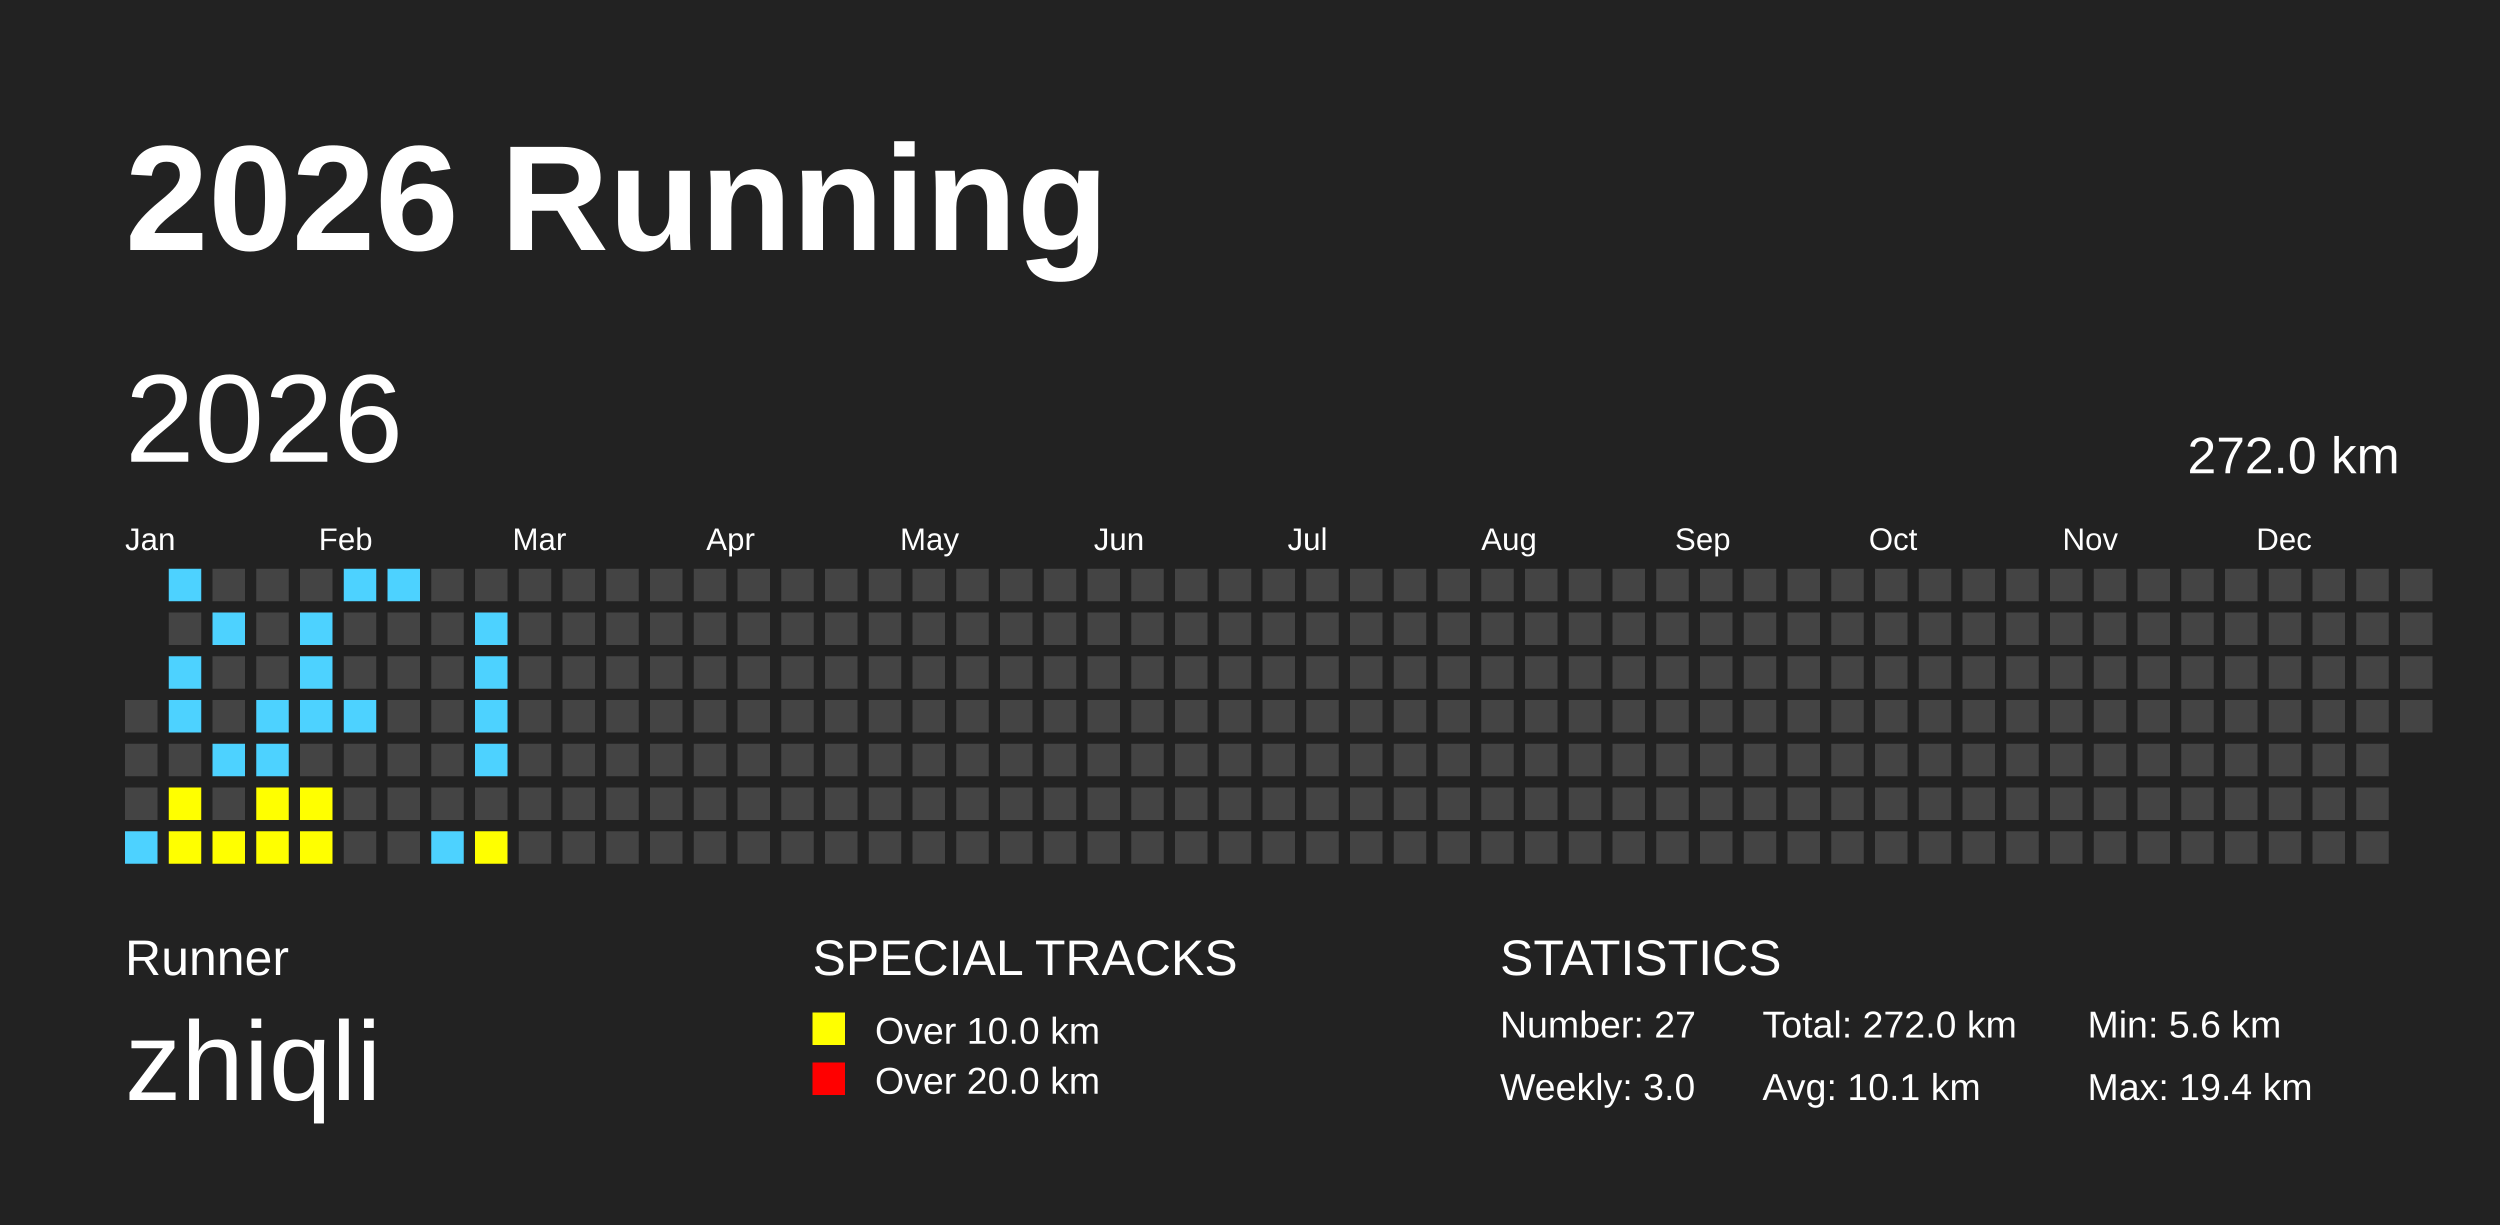
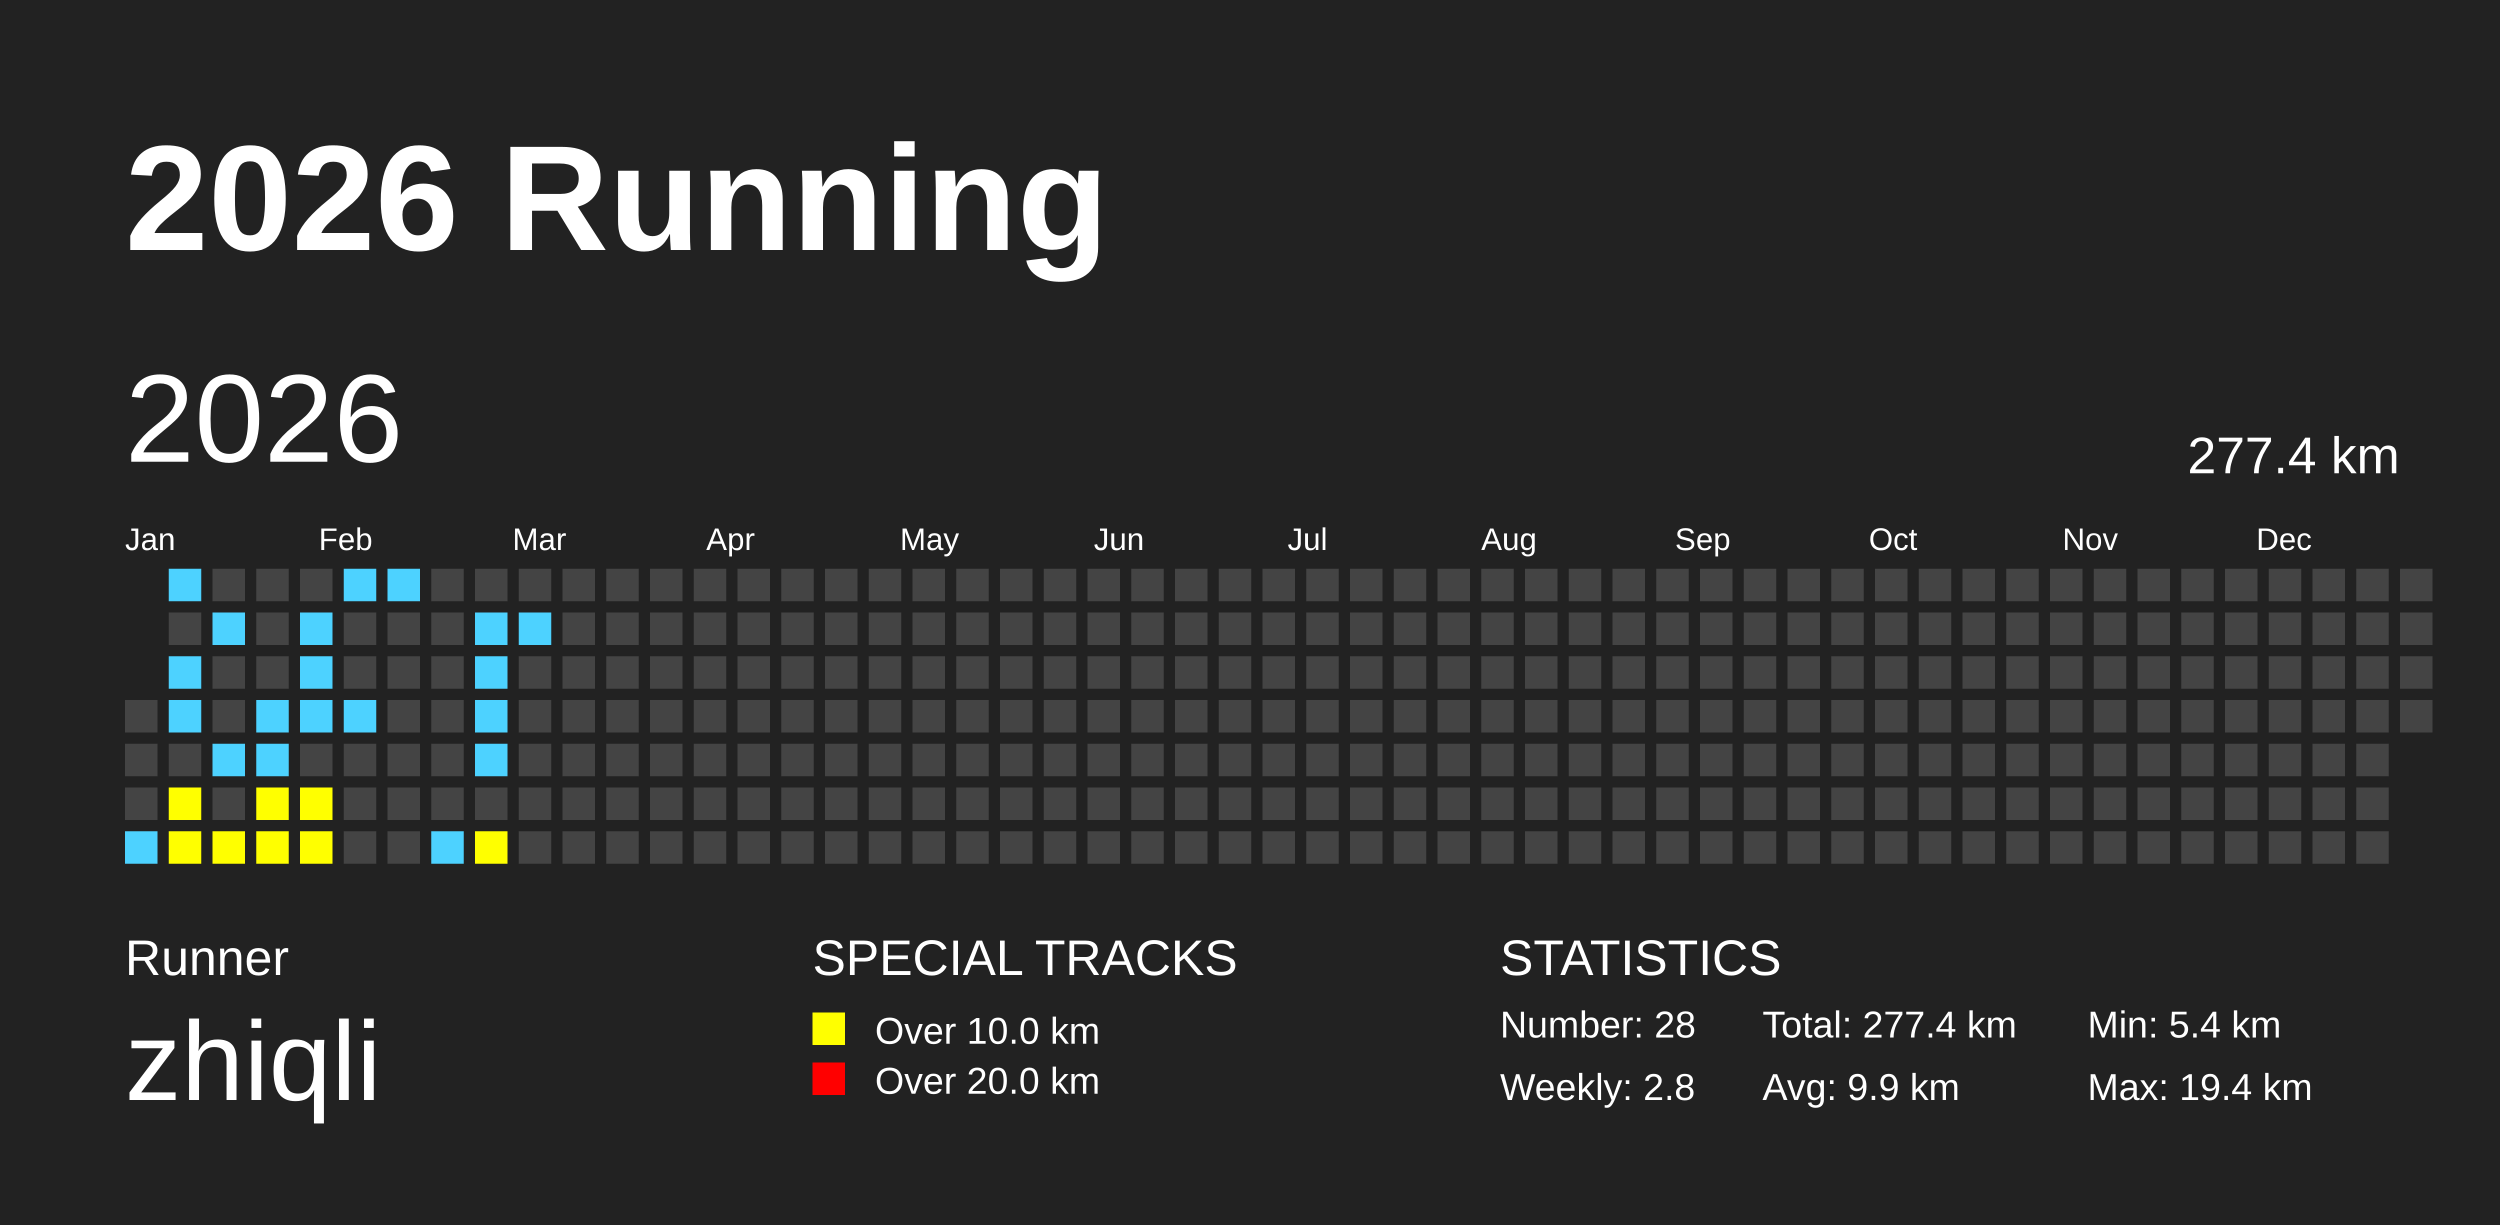
<svg xmlns="http://www.w3.org/2000/svg" baseProfile="full" height="98mm" version="1.1" viewBox="0,0,200,98" width="200mm">
  <defs />
  <rect fill="#222222" height="98" width="200" x="0" y="0" />
  <text fill="#FFFFFF" style="font-size:12px; font-family:Arial; font-weight:bold;" x="10" y="20">2026 Running</text>
  <text fill="#FFFFFF" style="font-size:4px; font-family:Arial" x="10" y="78">Runner</text>
  <text fill="#FFFFFF" style="font-size:9px; font-family:Arial" x="10" y="88">zhiqli</text>
  <text fill="#FFFFFF" style="font-size:4px; font-family:Arial" x="65" y="78">SPECIAL TRACKS</text>
  <rect fill="yellow" height="2.6" width="2.6" x="65" y="81" />
  <text fill="#FFFFFF" style="font-size:3px; font-family:Arial" x="70" y="83.5">Over 10.0 km</text>
  <rect fill="red" height="2.6" width="2.6" x="65" y="85" />
  <text fill="#FFFFFF" style="font-size:3px; font-family:Arial" x="70" y="87.5">Over 20.0 km</text>
  <text fill="#FFFFFF" style="font-size:4px; font-family:Arial" x="120" y="78">STATISTICS</text>
-   <text fill="#FFFFFF" style="font-size:3px; font-family:Arial" x="120" y="83">Number: 27</text>
-   <text fill="#FFFFFF" style="font-size:3px; font-family:Arial" x="120" y="88">Weekly: 3.0</text>
-   <text fill="#FFFFFF" style="font-size:3px; font-family:Arial" x="141" y="83">Total: 272.0 km</text>
-   <text fill="#FFFFFF" style="font-size:3px; font-family:Arial" x="141" y="88">Avg: 10.1 km</text>
-   <text fill="#FFFFFF" style="font-size:3px; font-family:Arial" x="167" y="83">Min: 5.6 km</text>
+   <text fill="#FFFFFF" style="font-size:3px; font-family:Arial" x="120" y="83">Number: 28</text>
+   <text fill="#FFFFFF" style="font-size:3px; font-family:Arial" x="120" y="88">Weekly: 2.8</text>
+   <text fill="#FFFFFF" style="font-size:3px; font-family:Arial" x="141" y="83">Total: 277.4 km</text>
+   <text fill="#FFFFFF" style="font-size:3px; font-family:Arial" x="141" y="88">Avg: 9.9 km</text>
+   <text fill="#FFFFFF" style="font-size:3px; font-family:Arial" x="167" y="83">Min: 5.4 km</text>
  <text fill="#FFFFFF" style="font-size:3px; font-family:Arial" x="167" y="88">Max: 19.4 km</text>
  <text dominant-baseline="hanging" fill="#FFFFFF" style="font-size:10.0px; font-family:Arial;" x="10" y="30">2026</text>
-   <text dominant-baseline="hanging" fill="#FFFFFF" style="font-size:4.125px; font-family:Arial;" x="175" y="35">272.0 km</text>
+   <text dominant-baseline="hanging" fill="#FFFFFF" style="font-size:4.125px; font-family:Arial;" x="175" y="35">277.4 km</text>
  <text fill="#FFFFFF" style="font-size:2.5px; font-family:Arial" x="10.0" y="44">Jan</text>
  <text fill="#FFFFFF" style="font-size:2.5px; font-family:Arial" x="25.5" y="44">Feb</text>
  <text fill="#FFFFFF" style="font-size:2.5px; font-family:Arial" x="41.0" y="44">Mar</text>
  <text fill="#FFFFFF" style="font-size:2.5px; font-family:Arial" x="56.5" y="44">Apr</text>
  <text fill="#FFFFFF" style="font-size:2.5px; font-family:Arial" x="72.0" y="44">May</text>
  <text fill="#FFFFFF" style="font-size:2.5px; font-family:Arial" x="87.5" y="44">Jun</text>
  <text fill="#FFFFFF" style="font-size:2.5px; font-family:Arial" x="103.0" y="44">Jul</text>
  <text fill="#FFFFFF" style="font-size:2.5px; font-family:Arial" x="118.5" y="44">Aug</text>
  <text fill="#FFFFFF" style="font-size:2.5px; font-family:Arial" x="134.0" y="44">Sep</text>
  <text fill="#FFFFFF" style="font-size:2.5px; font-family:Arial" x="149.5" y="44">Oct</text>
  <text fill="#FFFFFF" style="font-size:2.5px; font-family:Arial" x="165.0" y="44">Nov</text>
  <text fill="#FFFFFF" style="font-size:2.5px; font-family:Arial" x="180.5" y="44">Dec</text>
  <rect fill="#444444" height="2.6" width="2.6" x="10.0" y="56.0" />
  <rect fill="#444444" height="2.6" width="2.6" x="10.0" y="59.5" />
  <rect fill="#444444" height="2.6" width="2.6" x="10.0" y="63.0" />
  <rect fill="#4DD2FF" height="2.6" width="2.6" x="10.0" y="66.5" />
  <rect fill="#4DD2FF" height="2.6" width="2.6" x="13.5" y="45.5" />
  <rect fill="#444444" height="2.6" width="2.6" x="13.5" y="49.0" />
  <rect fill="#4DD2FF" height="2.6" width="2.6" x="13.5" y="52.5" />
  <rect fill="#4DD2FF" height="2.6" width="2.6" x="13.5" y="56.0" />
  <rect fill="#444444" height="2.6" width="2.6" x="13.5" y="59.5" />
  <rect fill="yellow" height="2.6" width="2.6" x="13.5" y="63.0" />
  <rect fill="yellow" height="2.6" width="2.6" x="13.5" y="66.5" />
  <rect fill="#444444" height="2.6" width="2.6" x="17.0" y="45.5" />
  <rect fill="#4DD2FF" height="2.6" width="2.6" x="17.0" y="49.0" />
  <rect fill="#444444" height="2.6" width="2.6" x="17.0" y="52.5" />
  <rect fill="#444444" height="2.6" width="2.6" x="17.0" y="56.0" />
  <rect fill="#4DD2FF" height="2.6" width="2.6" x="17.0" y="59.5" />
  <rect fill="#444444" height="2.6" width="2.6" x="17.0" y="63.0" />
  <rect fill="yellow" height="2.6" width="2.6" x="17.0" y="66.5" />
  <rect fill="#444444" height="2.6" width="2.6" x="20.5" y="45.5" />
  <rect fill="#444444" height="2.6" width="2.6" x="20.5" y="49.0" />
  <rect fill="#444444" height="2.6" width="2.6" x="20.5" y="52.5" />
  <rect fill="#4DD2FF" height="2.6" width="2.6" x="20.5" y="56.0" />
  <rect fill="#4DD2FF" height="2.6" width="2.6" x="20.5" y="59.5" />
  <rect fill="yellow" height="2.6" width="2.6" x="20.5" y="63.0" />
  <rect fill="yellow" height="2.6" width="2.6" x="20.5" y="66.5" />
  <rect fill="#444444" height="2.6" width="2.6" x="24.0" y="45.5" />
  <rect fill="#4DD2FF" height="2.6" width="2.6" x="24.0" y="49.0" />
  <rect fill="#4DD2FF" height="2.6" width="2.6" x="24.0" y="52.5" />
  <rect fill="#4DD2FF" height="2.6" width="2.6" x="24.0" y="56.0" />
  <rect fill="#444444" height="2.6" width="2.6" x="24.0" y="59.5" />
  <rect fill="yellow" height="2.6" width="2.6" x="24.0" y="63.0" />
  <rect fill="yellow" height="2.6" width="2.6" x="24.0" y="66.5" />
  <rect fill="#4DD2FF" height="2.6" width="2.6" x="27.5" y="45.5" />
  <rect fill="#444444" height="2.6" width="2.6" x="27.5" y="49.0" />
  <rect fill="#444444" height="2.6" width="2.6" x="27.5" y="52.5" />
  <rect fill="#4DD2FF" height="2.6" width="2.6" x="27.5" y="56.0" />
  <rect fill="#444444" height="2.6" width="2.6" x="27.5" y="59.5" />
  <rect fill="#444444" height="2.6" width="2.6" x="27.5" y="63.0" />
  <rect fill="#444444" height="2.6" width="2.6" x="27.5" y="66.5" />
  <rect fill="#4DD2FF" height="2.6" width="2.6" x="31.0" y="45.5" />
  <rect fill="#444444" height="2.6" width="2.6" x="31.0" y="49.0" />
  <rect fill="#444444" height="2.6" width="2.6" x="31.0" y="52.5" />
  <rect fill="#444444" height="2.6" width="2.6" x="31.0" y="56.0" />
  <rect fill="#444444" height="2.6" width="2.6" x="31.0" y="59.5" />
  <rect fill="#444444" height="2.6" width="2.6" x="31.0" y="63.0" />
  <rect fill="#444444" height="2.6" width="2.6" x="31.0" y="66.5" />
  <rect fill="#444444" height="2.6" width="2.6" x="34.5" y="45.5" />
  <rect fill="#444444" height="2.6" width="2.6" x="34.5" y="49.0" />
  <rect fill="#444444" height="2.6" width="2.6" x="34.5" y="52.5" />
  <rect fill="#444444" height="2.6" width="2.6" x="34.5" y="56.0" />
  <rect fill="#444444" height="2.6" width="2.6" x="34.5" y="59.5" />
  <rect fill="#444444" height="2.6" width="2.6" x="34.5" y="63.0" />
  <rect fill="#4DD2FF" height="2.6" width="2.6" x="34.5" y="66.5" />
  <rect fill="#444444" height="2.6" width="2.6" x="38.0" y="45.5" />
  <rect fill="#4DD2FF" height="2.6" width="2.6" x="38.0" y="49.0" />
  <rect fill="#4DD2FF" height="2.6" width="2.6" x="38.0" y="52.5" />
  <rect fill="#4DD2FF" height="2.6" width="2.6" x="38.0" y="56.0" />
  <rect fill="#4DD2FF" height="2.6" width="2.6" x="38.0" y="59.5" />
  <rect fill="#444444" height="2.6" width="2.6" x="38.0" y="63.0" />
  <rect fill="yellow" height="2.6" width="2.6" x="38.0" y="66.5" />
  <rect fill="#444444" height="2.6" width="2.6" x="41.5" y="45.5" />
-   <rect fill="#444444" height="2.6" width="2.6" x="41.5" y="49.0" />
+   <rect fill="#4DD2FF" height="2.6" width="2.6" x="41.5" y="49.0" />
  <rect fill="#444444" height="2.6" width="2.6" x="41.5" y="52.5" />
  <rect fill="#444444" height="2.6" width="2.6" x="41.5" y="56.0" />
  <rect fill="#444444" height="2.6" width="2.6" x="41.5" y="59.5" />
  <rect fill="#444444" height="2.6" width="2.6" x="41.5" y="63.0" />
  <rect fill="#444444" height="2.6" width="2.6" x="41.5" y="66.5" />
  <rect fill="#444444" height="2.6" width="2.6" x="45.0" y="45.5" />
  <rect fill="#444444" height="2.6" width="2.6" x="45.0" y="49.0" />
  <rect fill="#444444" height="2.6" width="2.6" x="45.0" y="52.5" />
  <rect fill="#444444" height="2.6" width="2.6" x="45.0" y="56.0" />
  <rect fill="#444444" height="2.6" width="2.6" x="45.0" y="59.5" />
  <rect fill="#444444" height="2.6" width="2.6" x="45.0" y="63.0" />
  <rect fill="#444444" height="2.6" width="2.6" x="45.0" y="66.5" />
  <rect fill="#444444" height="2.6" width="2.6" x="48.5" y="45.5" />
  <rect fill="#444444" height="2.6" width="2.6" x="48.5" y="49.0" />
  <rect fill="#444444" height="2.6" width="2.6" x="48.5" y="52.5" />
  <rect fill="#444444" height="2.6" width="2.6" x="48.5" y="56.0" />
  <rect fill="#444444" height="2.6" width="2.6" x="48.5" y="59.5" />
  <rect fill="#444444" height="2.6" width="2.6" x="48.5" y="63.0" />
  <rect fill="#444444" height="2.6" width="2.6" x="48.5" y="66.5" />
  <rect fill="#444444" height="2.6" width="2.6" x="52.0" y="45.5" />
  <rect fill="#444444" height="2.6" width="2.6" x="52.0" y="49.0" />
  <rect fill="#444444" height="2.6" width="2.6" x="52.0" y="52.5" />
  <rect fill="#444444" height="2.6" width="2.6" x="52.0" y="56.0" />
  <rect fill="#444444" height="2.6" width="2.6" x="52.0" y="59.5" />
  <rect fill="#444444" height="2.6" width="2.6" x="52.0" y="63.0" />
  <rect fill="#444444" height="2.6" width="2.6" x="52.0" y="66.5" />
  <rect fill="#444444" height="2.6" width="2.6" x="55.5" y="45.5" />
  <rect fill="#444444" height="2.6" width="2.6" x="55.5" y="49.0" />
  <rect fill="#444444" height="2.6" width="2.6" x="55.5" y="52.5" />
  <rect fill="#444444" height="2.6" width="2.6" x="55.5" y="56.0" />
  <rect fill="#444444" height="2.6" width="2.6" x="55.5" y="59.5" />
  <rect fill="#444444" height="2.6" width="2.6" x="55.5" y="63.0" />
  <rect fill="#444444" height="2.6" width="2.6" x="55.5" y="66.5" />
  <rect fill="#444444" height="2.6" width="2.6" x="59.0" y="45.5" />
  <rect fill="#444444" height="2.6" width="2.6" x="59.0" y="49.0" />
  <rect fill="#444444" height="2.6" width="2.6" x="59.0" y="52.5" />
  <rect fill="#444444" height="2.6" width="2.6" x="59.0" y="56.0" />
  <rect fill="#444444" height="2.6" width="2.6" x="59.0" y="59.5" />
  <rect fill="#444444" height="2.6" width="2.6" x="59.0" y="63.0" />
  <rect fill="#444444" height="2.6" width="2.6" x="59.0" y="66.5" />
  <rect fill="#444444" height="2.6" width="2.6" x="62.5" y="45.5" />
  <rect fill="#444444" height="2.6" width="2.6" x="62.5" y="49.0" />
  <rect fill="#444444" height="2.6" width="2.6" x="62.5" y="52.5" />
  <rect fill="#444444" height="2.6" width="2.6" x="62.5" y="56.0" />
  <rect fill="#444444" height="2.6" width="2.6" x="62.5" y="59.5" />
  <rect fill="#444444" height="2.6" width="2.6" x="62.5" y="63.0" />
  <rect fill="#444444" height="2.6" width="2.6" x="62.5" y="66.5" />
  <rect fill="#444444" height="2.6" width="2.6" x="66.0" y="45.5" />
  <rect fill="#444444" height="2.6" width="2.6" x="66.0" y="49.0" />
  <rect fill="#444444" height="2.6" width="2.6" x="66.0" y="52.5" />
  <rect fill="#444444" height="2.6" width="2.6" x="66.0" y="56.0" />
  <rect fill="#444444" height="2.6" width="2.6" x="66.0" y="59.5" />
  <rect fill="#444444" height="2.6" width="2.6" x="66.0" y="63.0" />
  <rect fill="#444444" height="2.6" width="2.6" x="66.0" y="66.5" />
  <rect fill="#444444" height="2.6" width="2.6" x="69.5" y="45.5" />
  <rect fill="#444444" height="2.6" width="2.6" x="69.5" y="49.0" />
  <rect fill="#444444" height="2.6" width="2.6" x="69.5" y="52.5" />
  <rect fill="#444444" height="2.6" width="2.6" x="69.5" y="56.0" />
  <rect fill="#444444" height="2.6" width="2.6" x="69.5" y="59.5" />
  <rect fill="#444444" height="2.6" width="2.6" x="69.5" y="63.0" />
  <rect fill="#444444" height="2.6" width="2.6" x="69.5" y="66.5" />
  <rect fill="#444444" height="2.6" width="2.6" x="73.0" y="45.5" />
  <rect fill="#444444" height="2.6" width="2.6" x="73.0" y="49.0" />
  <rect fill="#444444" height="2.6" width="2.6" x="73.0" y="52.5" />
  <rect fill="#444444" height="2.6" width="2.6" x="73.0" y="56.0" />
  <rect fill="#444444" height="2.6" width="2.6" x="73.0" y="59.5" />
  <rect fill="#444444" height="2.6" width="2.6" x="73.0" y="63.0" />
  <rect fill="#444444" height="2.6" width="2.6" x="73.0" y="66.5" />
  <rect fill="#444444" height="2.6" width="2.6" x="76.5" y="45.5" />
  <rect fill="#444444" height="2.6" width="2.6" x="76.5" y="49.0" />
  <rect fill="#444444" height="2.6" width="2.6" x="76.5" y="52.5" />
  <rect fill="#444444" height="2.6" width="2.6" x="76.5" y="56.0" />
  <rect fill="#444444" height="2.6" width="2.6" x="76.5" y="59.5" />
  <rect fill="#444444" height="2.6" width="2.6" x="76.5" y="63.0" />
  <rect fill="#444444" height="2.6" width="2.6" x="76.5" y="66.5" />
  <rect fill="#444444" height="2.6" width="2.6" x="80.0" y="45.5" />
  <rect fill="#444444" height="2.6" width="2.6" x="80.0" y="49.0" />
  <rect fill="#444444" height="2.6" width="2.6" x="80.0" y="52.5" />
  <rect fill="#444444" height="2.6" width="2.6" x="80.0" y="56.0" />
  <rect fill="#444444" height="2.6" width="2.6" x="80.0" y="59.5" />
  <rect fill="#444444" height="2.6" width="2.6" x="80.0" y="63.0" />
  <rect fill="#444444" height="2.6" width="2.6" x="80.0" y="66.5" />
  <rect fill="#444444" height="2.6" width="2.6" x="83.5" y="45.5" />
  <rect fill="#444444" height="2.6" width="2.6" x="83.5" y="49.0" />
  <rect fill="#444444" height="2.6" width="2.6" x="83.5" y="52.5" />
  <rect fill="#444444" height="2.6" width="2.6" x="83.5" y="56.0" />
  <rect fill="#444444" height="2.6" width="2.6" x="83.5" y="59.5" />
  <rect fill="#444444" height="2.6" width="2.6" x="83.5" y="63.0" />
  <rect fill="#444444" height="2.6" width="2.6" x="83.5" y="66.5" />
  <rect fill="#444444" height="2.6" width="2.6" x="87.0" y="45.5" />
  <rect fill="#444444" height="2.6" width="2.6" x="87.0" y="49.0" />
  <rect fill="#444444" height="2.6" width="2.6" x="87.0" y="52.5" />
  <rect fill="#444444" height="2.6" width="2.6" x="87.0" y="56.0" />
  <rect fill="#444444" height="2.6" width="2.6" x="87.0" y="59.5" />
  <rect fill="#444444" height="2.6" width="2.6" x="87.0" y="63.0" />
  <rect fill="#444444" height="2.6" width="2.6" x="87.0" y="66.5" />
  <rect fill="#444444" height="2.6" width="2.6" x="90.5" y="45.5" />
  <rect fill="#444444" height="2.6" width="2.6" x="90.5" y="49.0" />
  <rect fill="#444444" height="2.6" width="2.6" x="90.5" y="52.5" />
  <rect fill="#444444" height="2.6" width="2.6" x="90.5" y="56.0" />
  <rect fill="#444444" height="2.6" width="2.6" x="90.5" y="59.5" />
  <rect fill="#444444" height="2.6" width="2.6" x="90.5" y="63.0" />
  <rect fill="#444444" height="2.6" width="2.6" x="90.5" y="66.5" />
  <rect fill="#444444" height="2.6" width="2.6" x="94.0" y="45.5" />
  <rect fill="#444444" height="2.6" width="2.6" x="94.0" y="49.0" />
  <rect fill="#444444" height="2.6" width="2.6" x="94.0" y="52.5" />
  <rect fill="#444444" height="2.6" width="2.6" x="94.0" y="56.0" />
  <rect fill="#444444" height="2.6" width="2.6" x="94.0" y="59.5" />
  <rect fill="#444444" height="2.6" width="2.6" x="94.0" y="63.0" />
  <rect fill="#444444" height="2.6" width="2.6" x="94.0" y="66.5" />
  <rect fill="#444444" height="2.6" width="2.6" x="97.5" y="45.5" />
  <rect fill="#444444" height="2.6" width="2.6" x="97.5" y="49.0" />
  <rect fill="#444444" height="2.6" width="2.6" x="97.5" y="52.5" />
  <rect fill="#444444" height="2.6" width="2.6" x="97.5" y="56.0" />
  <rect fill="#444444" height="2.6" width="2.6" x="97.5" y="59.5" />
  <rect fill="#444444" height="2.6" width="2.6" x="97.5" y="63.0" />
  <rect fill="#444444" height="2.6" width="2.6" x="97.5" y="66.5" />
  <rect fill="#444444" height="2.6" width="2.6" x="101.0" y="45.5" />
  <rect fill="#444444" height="2.6" width="2.6" x="101.0" y="49.0" />
  <rect fill="#444444" height="2.6" width="2.6" x="101.0" y="52.5" />
  <rect fill="#444444" height="2.6" width="2.6" x="101.0" y="56.0" />
  <rect fill="#444444" height="2.6" width="2.6" x="101.0" y="59.5" />
  <rect fill="#444444" height="2.6" width="2.6" x="101.0" y="63.0" />
  <rect fill="#444444" height="2.6" width="2.6" x="101.0" y="66.5" />
  <rect fill="#444444" height="2.6" width="2.6" x="104.5" y="45.5" />
  <rect fill="#444444" height="2.6" width="2.6" x="104.5" y="49.0" />
  <rect fill="#444444" height="2.6" width="2.6" x="104.5" y="52.5" />
  <rect fill="#444444" height="2.6" width="2.6" x="104.5" y="56.0" />
  <rect fill="#444444" height="2.6" width="2.6" x="104.5" y="59.5" />
  <rect fill="#444444" height="2.6" width="2.6" x="104.5" y="63.0" />
  <rect fill="#444444" height="2.6" width="2.6" x="104.5" y="66.5" />
  <rect fill="#444444" height="2.6" width="2.6" x="108.0" y="45.5" />
  <rect fill="#444444" height="2.6" width="2.6" x="108.0" y="49.0" />
  <rect fill="#444444" height="2.6" width="2.6" x="108.0" y="52.5" />
  <rect fill="#444444" height="2.6" width="2.6" x="108.0" y="56.0" />
  <rect fill="#444444" height="2.6" width="2.6" x="108.0" y="59.5" />
  <rect fill="#444444" height="2.6" width="2.6" x="108.0" y="63.0" />
  <rect fill="#444444" height="2.6" width="2.6" x="108.0" y="66.5" />
  <rect fill="#444444" height="2.6" width="2.6" x="111.5" y="45.5" />
  <rect fill="#444444" height="2.6" width="2.6" x="111.5" y="49.0" />
  <rect fill="#444444" height="2.6" width="2.6" x="111.5" y="52.5" />
  <rect fill="#444444" height="2.6" width="2.6" x="111.5" y="56.0" />
  <rect fill="#444444" height="2.6" width="2.6" x="111.5" y="59.5" />
  <rect fill="#444444" height="2.6" width="2.6" x="111.5" y="63.0" />
  <rect fill="#444444" height="2.6" width="2.6" x="111.5" y="66.5" />
  <rect fill="#444444" height="2.6" width="2.6" x="115.0" y="45.5" />
  <rect fill="#444444" height="2.6" width="2.6" x="115.0" y="49.0" />
  <rect fill="#444444" height="2.6" width="2.6" x="115.0" y="52.5" />
  <rect fill="#444444" height="2.6" width="2.6" x="115.0" y="56.0" />
  <rect fill="#444444" height="2.6" width="2.6" x="115.0" y="59.5" />
  <rect fill="#444444" height="2.6" width="2.6" x="115.0" y="63.0" />
  <rect fill="#444444" height="2.6" width="2.6" x="115.0" y="66.5" />
  <rect fill="#444444" height="2.6" width="2.6" x="118.5" y="45.5" />
  <rect fill="#444444" height="2.6" width="2.6" x="118.5" y="49.0" />
  <rect fill="#444444" height="2.6" width="2.6" x="118.5" y="52.5" />
  <rect fill="#444444" height="2.6" width="2.6" x="118.5" y="56.0" />
  <rect fill="#444444" height="2.6" width="2.6" x="118.5" y="59.5" />
  <rect fill="#444444" height="2.6" width="2.6" x="118.5" y="63.0" />
  <rect fill="#444444" height="2.6" width="2.6" x="118.5" y="66.5" />
  <rect fill="#444444" height="2.6" width="2.6" x="122.0" y="45.5" />
  <rect fill="#444444" height="2.6" width="2.6" x="122.0" y="49.0" />
  <rect fill="#444444" height="2.6" width="2.6" x="122.0" y="52.5" />
  <rect fill="#444444" height="2.6" width="2.6" x="122.0" y="56.0" />
  <rect fill="#444444" height="2.6" width="2.6" x="122.0" y="59.5" />
  <rect fill="#444444" height="2.6" width="2.6" x="122.0" y="63.0" />
  <rect fill="#444444" height="2.6" width="2.6" x="122.0" y="66.5" />
  <rect fill="#444444" height="2.6" width="2.6" x="125.5" y="45.5" />
  <rect fill="#444444" height="2.6" width="2.6" x="125.5" y="49.0" />
  <rect fill="#444444" height="2.6" width="2.6" x="125.5" y="52.5" />
  <rect fill="#444444" height="2.6" width="2.6" x="125.5" y="56.0" />
  <rect fill="#444444" height="2.6" width="2.6" x="125.5" y="59.5" />
  <rect fill="#444444" height="2.6" width="2.6" x="125.5" y="63.0" />
  <rect fill="#444444" height="2.6" width="2.6" x="125.5" y="66.5" />
  <rect fill="#444444" height="2.6" width="2.6" x="129.0" y="45.5" />
  <rect fill="#444444" height="2.6" width="2.6" x="129.0" y="49.0" />
  <rect fill="#444444" height="2.6" width="2.6" x="129.0" y="52.5" />
  <rect fill="#444444" height="2.6" width="2.6" x="129.0" y="56.0" />
  <rect fill="#444444" height="2.6" width="2.6" x="129.0" y="59.5" />
  <rect fill="#444444" height="2.6" width="2.6" x="129.0" y="63.0" />
  <rect fill="#444444" height="2.6" width="2.6" x="129.0" y="66.5" />
  <rect fill="#444444" height="2.6" width="2.6" x="132.5" y="45.5" />
  <rect fill="#444444" height="2.6" width="2.6" x="132.5" y="49.0" />
  <rect fill="#444444" height="2.6" width="2.6" x="132.5" y="52.5" />
  <rect fill="#444444" height="2.6" width="2.6" x="132.5" y="56.0" />
  <rect fill="#444444" height="2.6" width="2.6" x="132.5" y="59.5" />
  <rect fill="#444444" height="2.6" width="2.6" x="132.5" y="63.0" />
  <rect fill="#444444" height="2.6" width="2.6" x="132.5" y="66.5" />
  <rect fill="#444444" height="2.6" width="2.6" x="136.0" y="45.5" />
  <rect fill="#444444" height="2.6" width="2.6" x="136.0" y="49.0" />
  <rect fill="#444444" height="2.6" width="2.6" x="136.0" y="52.5" />
  <rect fill="#444444" height="2.6" width="2.6" x="136.0" y="56.0" />
  <rect fill="#444444" height="2.6" width="2.6" x="136.0" y="59.5" />
  <rect fill="#444444" height="2.6" width="2.6" x="136.0" y="63.0" />
  <rect fill="#444444" height="2.6" width="2.6" x="136.0" y="66.5" />
  <rect fill="#444444" height="2.6" width="2.6" x="139.5" y="45.5" />
  <rect fill="#444444" height="2.6" width="2.6" x="139.5" y="49.0" />
  <rect fill="#444444" height="2.6" width="2.6" x="139.5" y="52.5" />
  <rect fill="#444444" height="2.6" width="2.6" x="139.5" y="56.0" />
  <rect fill="#444444" height="2.6" width="2.6" x="139.5" y="59.5" />
  <rect fill="#444444" height="2.6" width="2.6" x="139.5" y="63.0" />
  <rect fill="#444444" height="2.6" width="2.6" x="139.5" y="66.5" />
  <rect fill="#444444" height="2.6" width="2.6" x="143.0" y="45.5" />
  <rect fill="#444444" height="2.6" width="2.6" x="143.0" y="49.0" />
  <rect fill="#444444" height="2.6" width="2.6" x="143.0" y="52.5" />
  <rect fill="#444444" height="2.6" width="2.6" x="143.0" y="56.0" />
  <rect fill="#444444" height="2.6" width="2.6" x="143.0" y="59.5" />
  <rect fill="#444444" height="2.6" width="2.6" x="143.0" y="63.0" />
  <rect fill="#444444" height="2.6" width="2.6" x="143.0" y="66.5" />
  <rect fill="#444444" height="2.6" width="2.6" x="146.5" y="45.5" />
  <rect fill="#444444" height="2.6" width="2.6" x="146.5" y="49.0" />
  <rect fill="#444444" height="2.6" width="2.6" x="146.5" y="52.5" />
  <rect fill="#444444" height="2.6" width="2.6" x="146.5" y="56.0" />
  <rect fill="#444444" height="2.6" width="2.6" x="146.5" y="59.5" />
  <rect fill="#444444" height="2.6" width="2.6" x="146.5" y="63.0" />
  <rect fill="#444444" height="2.6" width="2.6" x="146.5" y="66.5" />
  <rect fill="#444444" height="2.6" width="2.6" x="150.0" y="45.5" />
  <rect fill="#444444" height="2.6" width="2.6" x="150.0" y="49.0" />
  <rect fill="#444444" height="2.6" width="2.6" x="150.0" y="52.5" />
  <rect fill="#444444" height="2.6" width="2.6" x="150.0" y="56.0" />
  <rect fill="#444444" height="2.6" width="2.6" x="150.0" y="59.5" />
  <rect fill="#444444" height="2.6" width="2.6" x="150.0" y="63.0" />
  <rect fill="#444444" height="2.6" width="2.6" x="150.0" y="66.5" />
  <rect fill="#444444" height="2.6" width="2.6" x="153.5" y="45.5" />
  <rect fill="#444444" height="2.6" width="2.6" x="153.5" y="49.0" />
  <rect fill="#444444" height="2.6" width="2.6" x="153.5" y="52.5" />
  <rect fill="#444444" height="2.6" width="2.6" x="153.5" y="56.0" />
  <rect fill="#444444" height="2.6" width="2.6" x="153.5" y="59.5" />
  <rect fill="#444444" height="2.6" width="2.6" x="153.5" y="63.0" />
  <rect fill="#444444" height="2.6" width="2.6" x="153.5" y="66.5" />
  <rect fill="#444444" height="2.6" width="2.6" x="157.0" y="45.5" />
  <rect fill="#444444" height="2.6" width="2.6" x="157.0" y="49.0" />
  <rect fill="#444444" height="2.6" width="2.6" x="157.0" y="52.5" />
  <rect fill="#444444" height="2.6" width="2.6" x="157.0" y="56.0" />
  <rect fill="#444444" height="2.6" width="2.6" x="157.0" y="59.5" />
  <rect fill="#444444" height="2.6" width="2.6" x="157.0" y="63.0" />
  <rect fill="#444444" height="2.6" width="2.6" x="157.0" y="66.5" />
  <rect fill="#444444" height="2.6" width="2.6" x="160.5" y="45.5" />
  <rect fill="#444444" height="2.6" width="2.6" x="160.5" y="49.0" />
  <rect fill="#444444" height="2.6" width="2.6" x="160.5" y="52.5" />
  <rect fill="#444444" height="2.6" width="2.6" x="160.5" y="56.0" />
  <rect fill="#444444" height="2.6" width="2.6" x="160.5" y="59.5" />
  <rect fill="#444444" height="2.6" width="2.6" x="160.5" y="63.0" />
  <rect fill="#444444" height="2.6" width="2.6" x="160.5" y="66.5" />
  <rect fill="#444444" height="2.6" width="2.6" x="164.0" y="45.5" />
  <rect fill="#444444" height="2.6" width="2.6" x="164.0" y="49.0" />
  <rect fill="#444444" height="2.6" width="2.6" x="164.0" y="52.5" />
  <rect fill="#444444" height="2.6" width="2.6" x="164.0" y="56.0" />
  <rect fill="#444444" height="2.6" width="2.6" x="164.0" y="59.5" />
  <rect fill="#444444" height="2.6" width="2.6" x="164.0" y="63.0" />
  <rect fill="#444444" height="2.6" width="2.6" x="164.0" y="66.5" />
  <rect fill="#444444" height="2.6" width="2.6" x="167.5" y="45.5" />
  <rect fill="#444444" height="2.6" width="2.6" x="167.5" y="49.0" />
  <rect fill="#444444" height="2.6" width="2.6" x="167.5" y="52.5" />
  <rect fill="#444444" height="2.6" width="2.6" x="167.5" y="56.0" />
  <rect fill="#444444" height="2.6" width="2.6" x="167.5" y="59.5" />
  <rect fill="#444444" height="2.6" width="2.6" x="167.5" y="63.0" />
  <rect fill="#444444" height="2.6" width="2.6" x="167.5" y="66.5" />
  <rect fill="#444444" height="2.6" width="2.6" x="171.0" y="45.5" />
  <rect fill="#444444" height="2.6" width="2.6" x="171.0" y="49.0" />
  <rect fill="#444444" height="2.6" width="2.6" x="171.0" y="52.5" />
  <rect fill="#444444" height="2.6" width="2.6" x="171.0" y="56.0" />
  <rect fill="#444444" height="2.6" width="2.6" x="171.0" y="59.5" />
  <rect fill="#444444" height="2.6" width="2.6" x="171.0" y="63.0" />
  <rect fill="#444444" height="2.6" width="2.6" x="171.0" y="66.5" />
  <rect fill="#444444" height="2.6" width="2.6" x="174.5" y="45.5" />
  <rect fill="#444444" height="2.6" width="2.6" x="174.5" y="49.0" />
  <rect fill="#444444" height="2.6" width="2.6" x="174.5" y="52.5" />
  <rect fill="#444444" height="2.6" width="2.6" x="174.5" y="56.0" />
  <rect fill="#444444" height="2.6" width="2.6" x="174.5" y="59.5" />
  <rect fill="#444444" height="2.6" width="2.6" x="174.5" y="63.0" />
  <rect fill="#444444" height="2.6" width="2.6" x="174.5" y="66.5" />
  <rect fill="#444444" height="2.6" width="2.6" x="178.0" y="45.5" />
  <rect fill="#444444" height="2.6" width="2.6" x="178.0" y="49.0" />
  <rect fill="#444444" height="2.6" width="2.6" x="178.0" y="52.5" />
  <rect fill="#444444" height="2.6" width="2.6" x="178.0" y="56.0" />
  <rect fill="#444444" height="2.6" width="2.6" x="178.0" y="59.5" />
  <rect fill="#444444" height="2.6" width="2.6" x="178.0" y="63.0" />
  <rect fill="#444444" height="2.6" width="2.6" x="178.0" y="66.5" />
  <rect fill="#444444" height="2.6" width="2.6" x="181.5" y="45.5" />
  <rect fill="#444444" height="2.6" width="2.6" x="181.5" y="49.0" />
  <rect fill="#444444" height="2.6" width="2.6" x="181.5" y="52.5" />
  <rect fill="#444444" height="2.6" width="2.6" x="181.5" y="56.0" />
  <rect fill="#444444" height="2.6" width="2.6" x="181.5" y="59.5" />
  <rect fill="#444444" height="2.6" width="2.6" x="181.5" y="63.0" />
  <rect fill="#444444" height="2.6" width="2.6" x="181.5" y="66.5" />
  <rect fill="#444444" height="2.6" width="2.6" x="185.0" y="45.5" />
  <rect fill="#444444" height="2.6" width="2.6" x="185.0" y="49.0" />
  <rect fill="#444444" height="2.6" width="2.6" x="185.0" y="52.5" />
  <rect fill="#444444" height="2.6" width="2.6" x="185.0" y="56.0" />
  <rect fill="#444444" height="2.6" width="2.6" x="185.0" y="59.5" />
  <rect fill="#444444" height="2.6" width="2.6" x="185.0" y="63.0" />
  <rect fill="#444444" height="2.6" width="2.6" x="185.0" y="66.5" />
  <rect fill="#444444" height="2.6" width="2.6" x="188.5" y="45.5" />
  <rect fill="#444444" height="2.6" width="2.6" x="188.5" y="49.0" />
  <rect fill="#444444" height="2.6" width="2.6" x="188.5" y="52.5" />
  <rect fill="#444444" height="2.6" width="2.6" x="188.5" y="56.0" />
  <rect fill="#444444" height="2.6" width="2.6" x="188.5" y="59.5" />
  <rect fill="#444444" height="2.6" width="2.6" x="188.5" y="63.0" />
  <rect fill="#444444" height="2.6" width="2.6" x="188.5" y="66.5" />
  <rect fill="#444444" height="2.6" width="2.6" x="192.0" y="45.5" />
  <rect fill="#444444" height="2.6" width="2.6" x="192.0" y="49.0" />
  <rect fill="#444444" height="2.6" width="2.6" x="192.0" y="52.5" />
  <rect fill="#444444" height="2.6" width="2.6" x="192.0" y="56.0" />
</svg>
